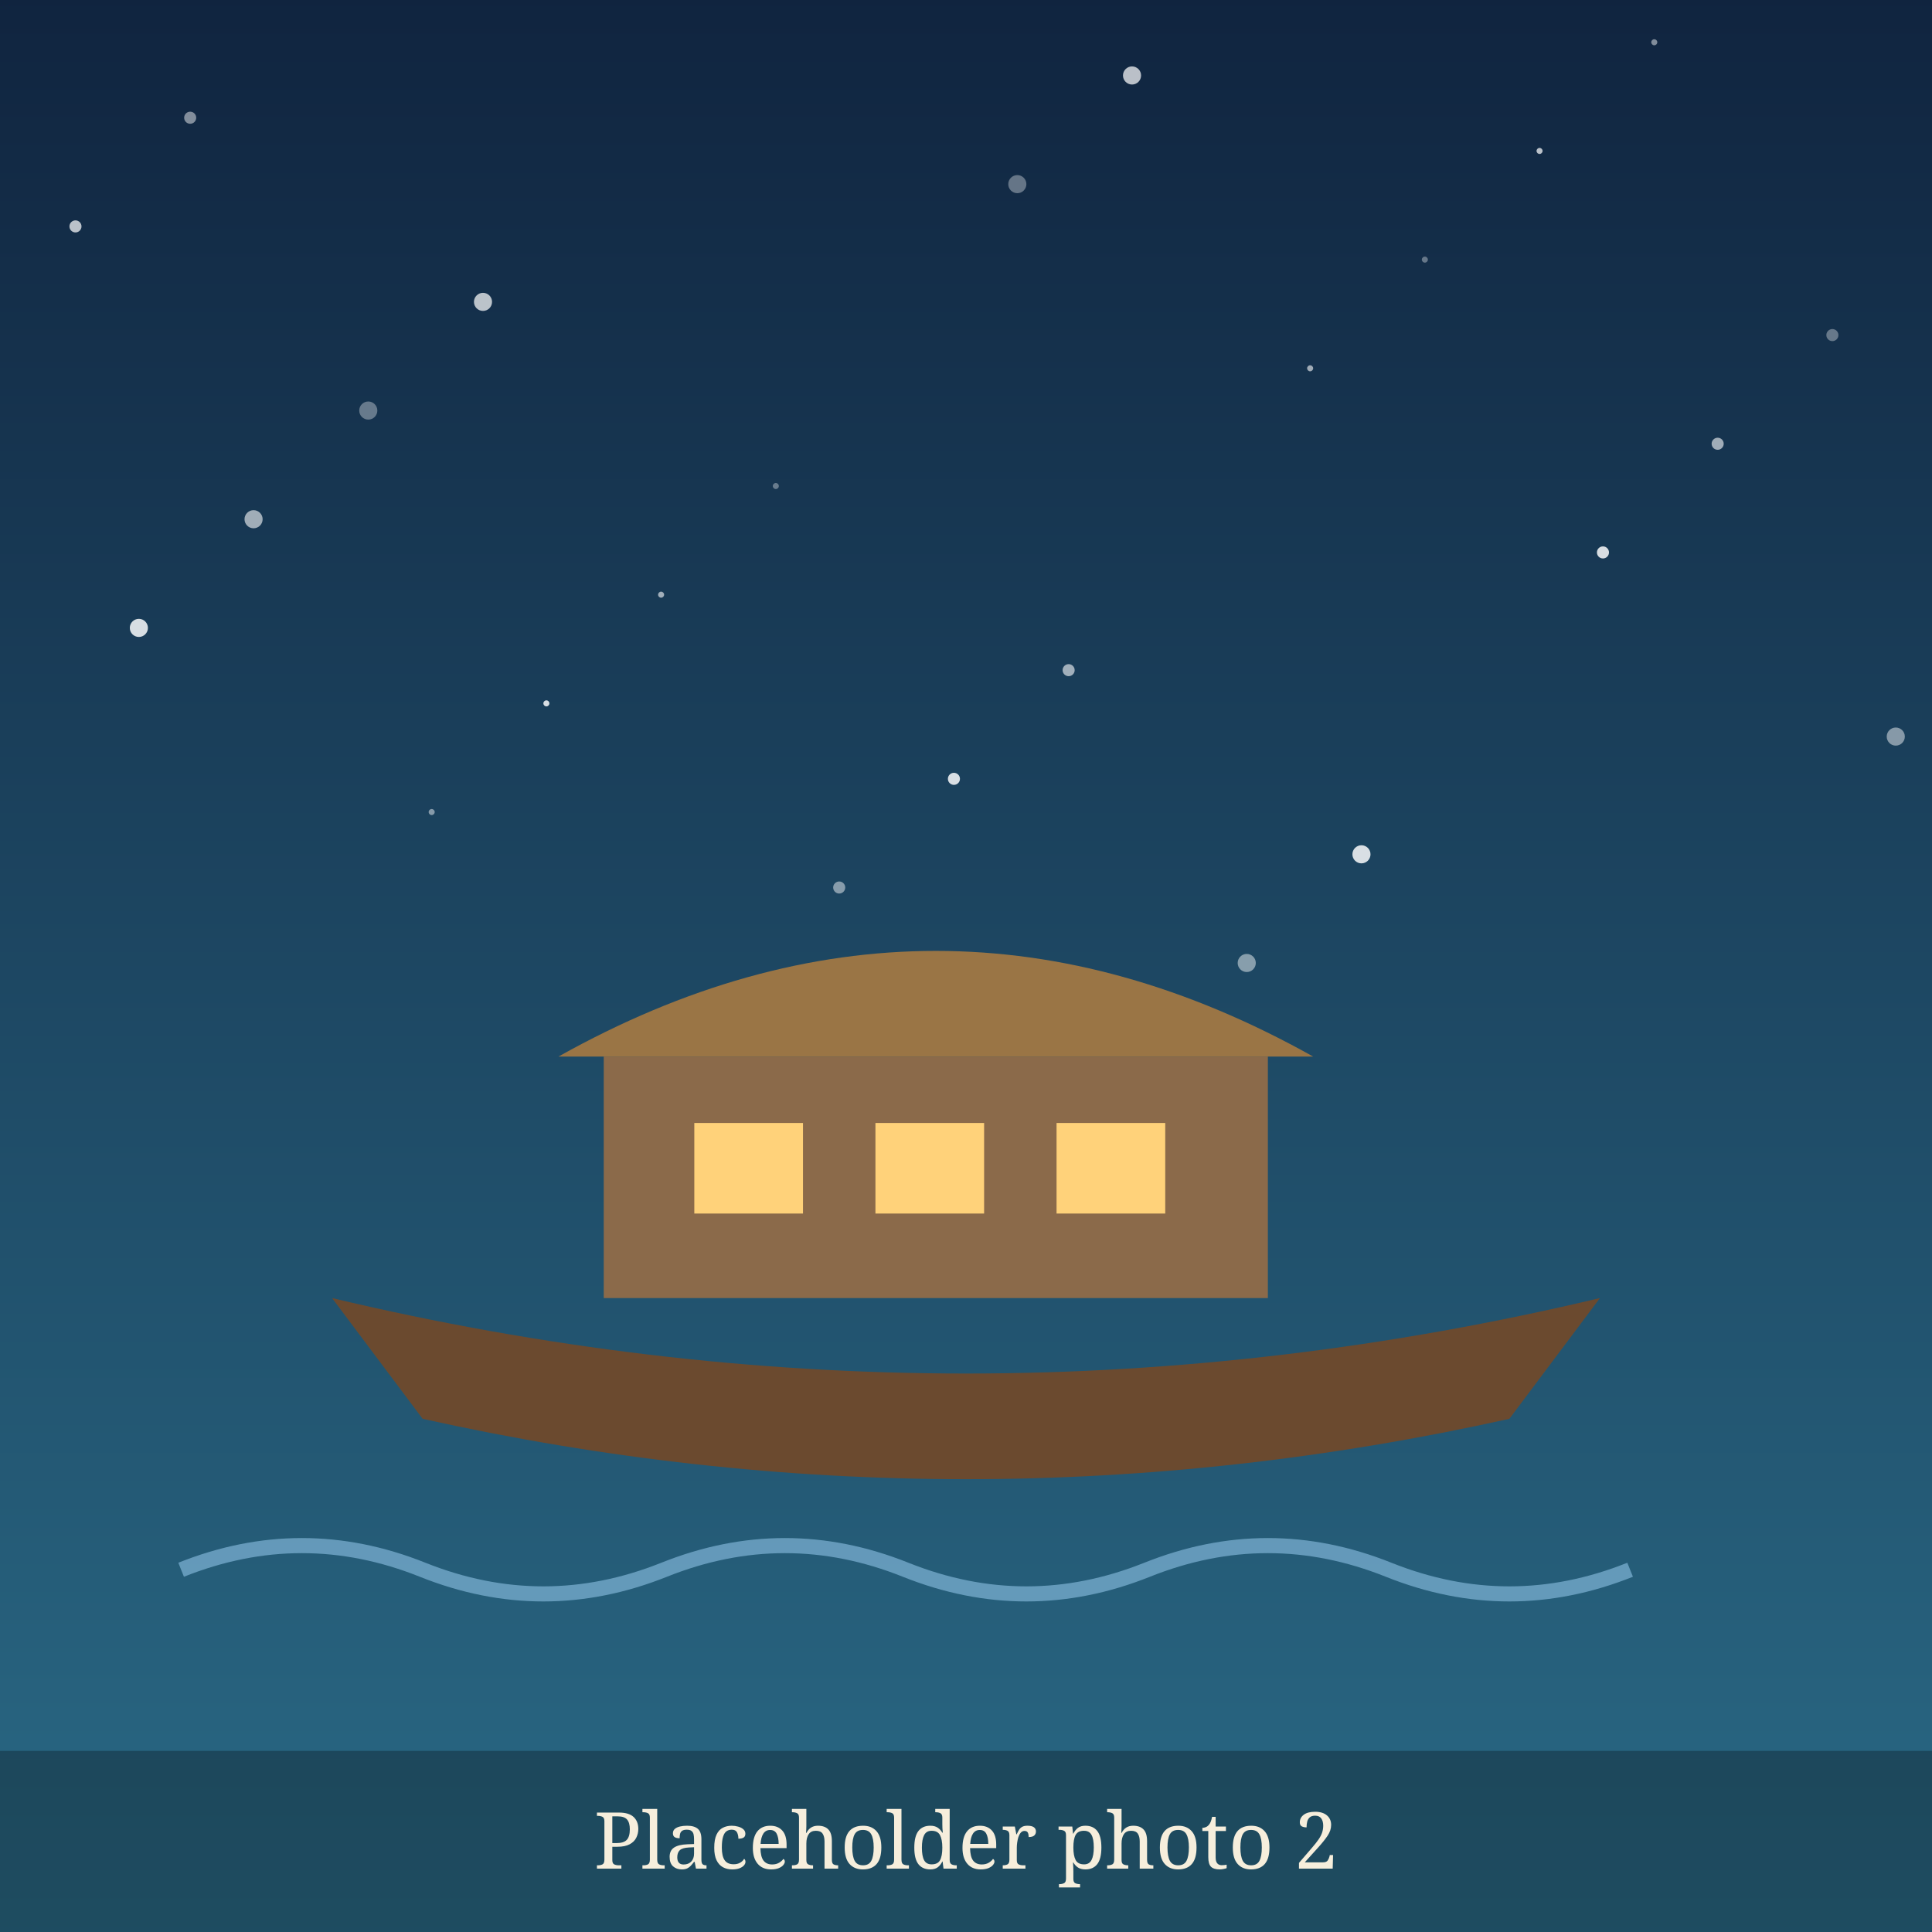
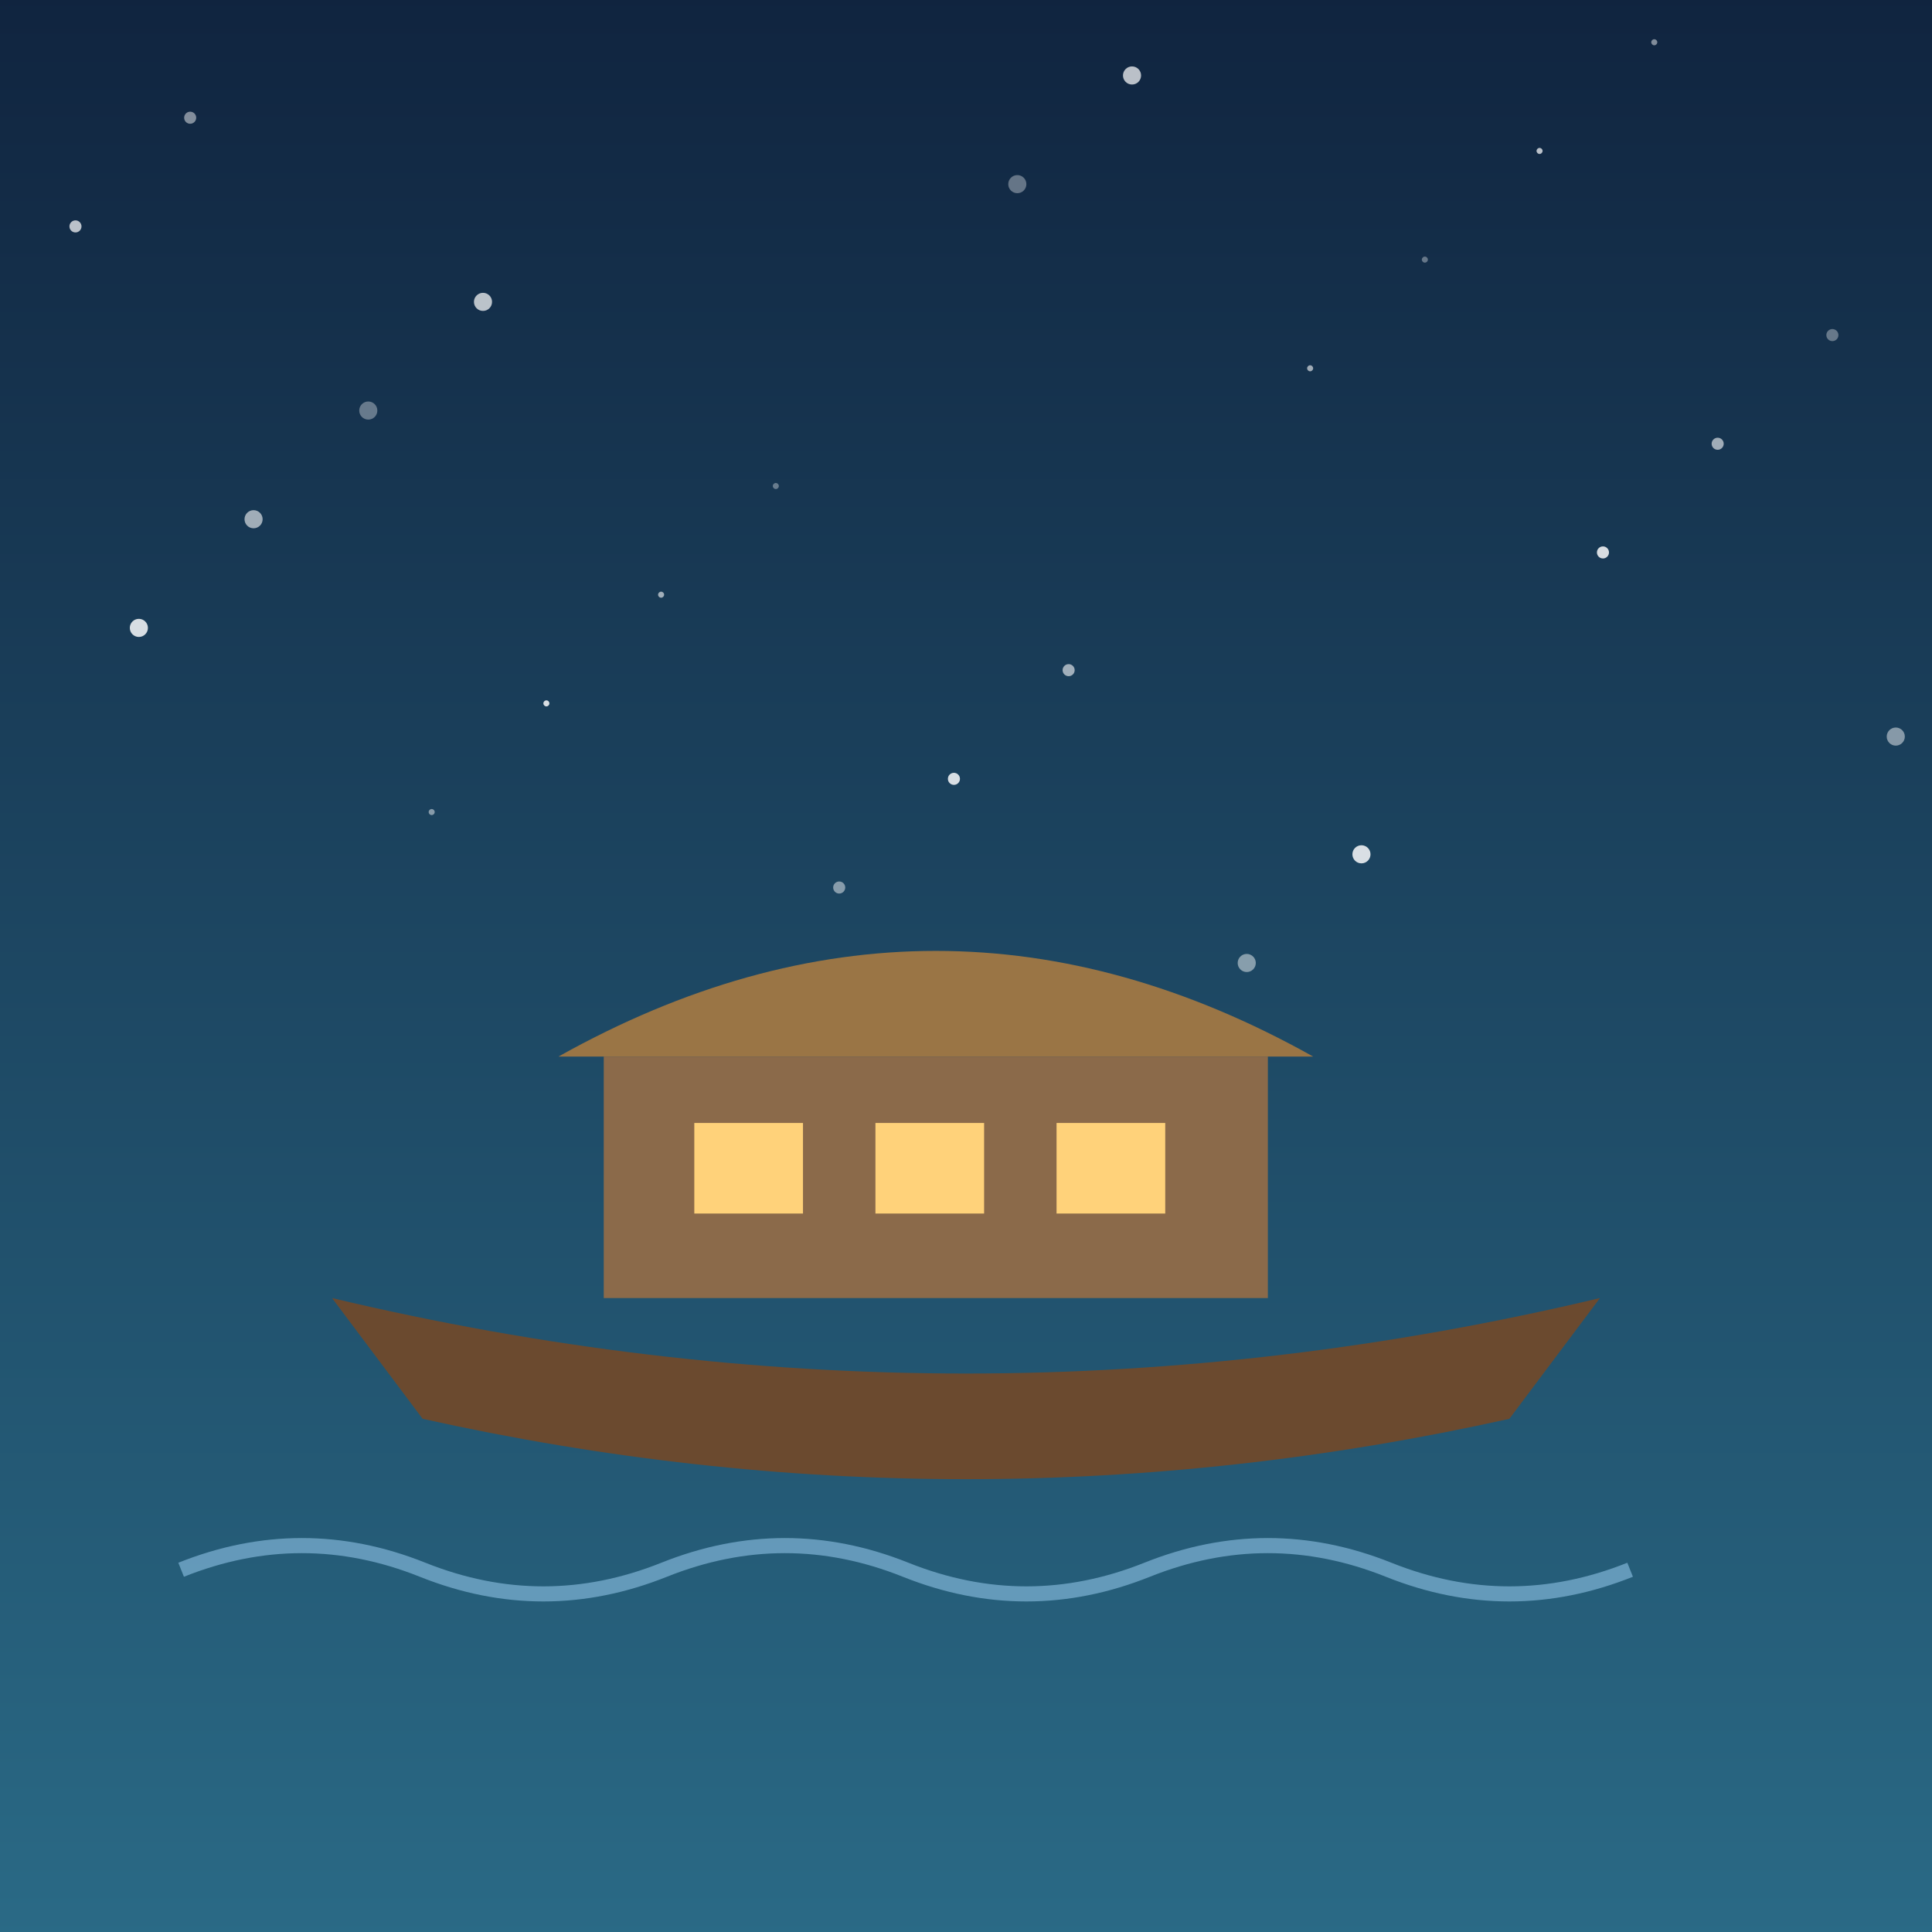
<svg xmlns="http://www.w3.org/2000/svg" viewBox="0 0 640 640" width="640" height="640">
  <defs>
    <linearGradient id="g" x1="0" y1="0" x2="0" y2="1">
      <stop offset="0" stop-color="#10243f" />
      <stop offset="1" stop-color="#2a6a86" />
    </linearGradient>
  </defs>
  <rect width="640" height="640" fill="url(#g)" />
  <circle cx="63" cy="39" r="2" fill="#fff" opacity="0.47" />
  <circle cx="160" cy="100" r="3" fill="#fff" opacity="0.71" />
  <circle cx="257" cy="161" r="1" fill="#fff" opacity="0.35" />
  <circle cx="354" cy="222" r="2" fill="#fff" opacity="0.59" />
  <circle cx="451" cy="283" r="3" fill="#fff" opacity="0.83" />
  <circle cx="548" cy="14" r="1" fill="#fff" opacity="0.47" />
  <circle cx="25" cy="75" r="2" fill="#fff" opacity="0.71" />
  <circle cx="122" cy="136" r="3" fill="#fff" opacity="0.35" />
  <circle cx="219" cy="197" r="1" fill="#fff" opacity="0.59" />
  <circle cx="316" cy="258" r="2" fill="#fff" opacity="0.83" />
  <circle cx="413" cy="319" r="3" fill="#fff" opacity="0.47" />
  <circle cx="510" cy="50" r="1" fill="#fff" opacity="0.71" />
  <circle cx="607" cy="111" r="2" fill="#fff" opacity="0.35" />
  <circle cx="84" cy="172" r="3" fill="#fff" opacity="0.59" />
  <circle cx="181" cy="233" r="1" fill="#fff" opacity="0.83" />
  <circle cx="278" cy="294" r="2" fill="#fff" opacity="0.47" />
  <circle cx="375" cy="25" r="3" fill="#fff" opacity="0.71" />
  <circle cx="472" cy="86" r="1" fill="#fff" opacity="0.35" />
  <circle cx="569" cy="147" r="2" fill="#fff" opacity="0.59" />
  <circle cx="46" cy="208" r="3" fill="#fff" opacity="0.83" />
  <circle cx="143" cy="269" r="1" fill="#fff" opacity="0.47" />
  <circle cx="240" cy="330" r="2" fill="#fff" opacity="0.71" />
  <circle cx="337" cy="61" r="3" fill="#fff" opacity="0.35" />
  <circle cx="434" cy="122" r="1" fill="#fff" opacity="0.59" />
  <circle cx="531" cy="183" r="2" fill="#fff" opacity="0.83" />
  <circle cx="628" cy="244" r="3" fill="#fff" opacity="0.47" />
  <path d="M110 430 Q320 480 530 430 L500 470 Q320 510 140 470 Z" fill="#6b4a2f" />
  <rect x="200" y="350" width="220" height="80" fill="#8b6a4a" />
  <rect x="230" y="372" width="36" height="30" fill="#ffd27a" />
  <rect x="290" y="372" width="36" height="30" fill="#ffd27a" />
  <rect x="350" y="372" width="36" height="30" fill="#ffd27a" />
  <path d="M185 350 Q310 280 435 350 Z" fill="#9a7545" />
  <path d="M60 520 q40 -16 80 0 t80 0 t80 0 t80 0 t80 0 t80 0" stroke="#7fb4d6" stroke-width="5" fill="none" opacity=".7" />
-   <rect x="0" y="580" width="640" height="60" fill="#000" opacity=".28" />
-   <text x="320" y="619" text-anchor="middle" font-family="Georgia, serif" font-size="26" fill="#f6eedc">Placeholder photo 2</text>
</svg>
